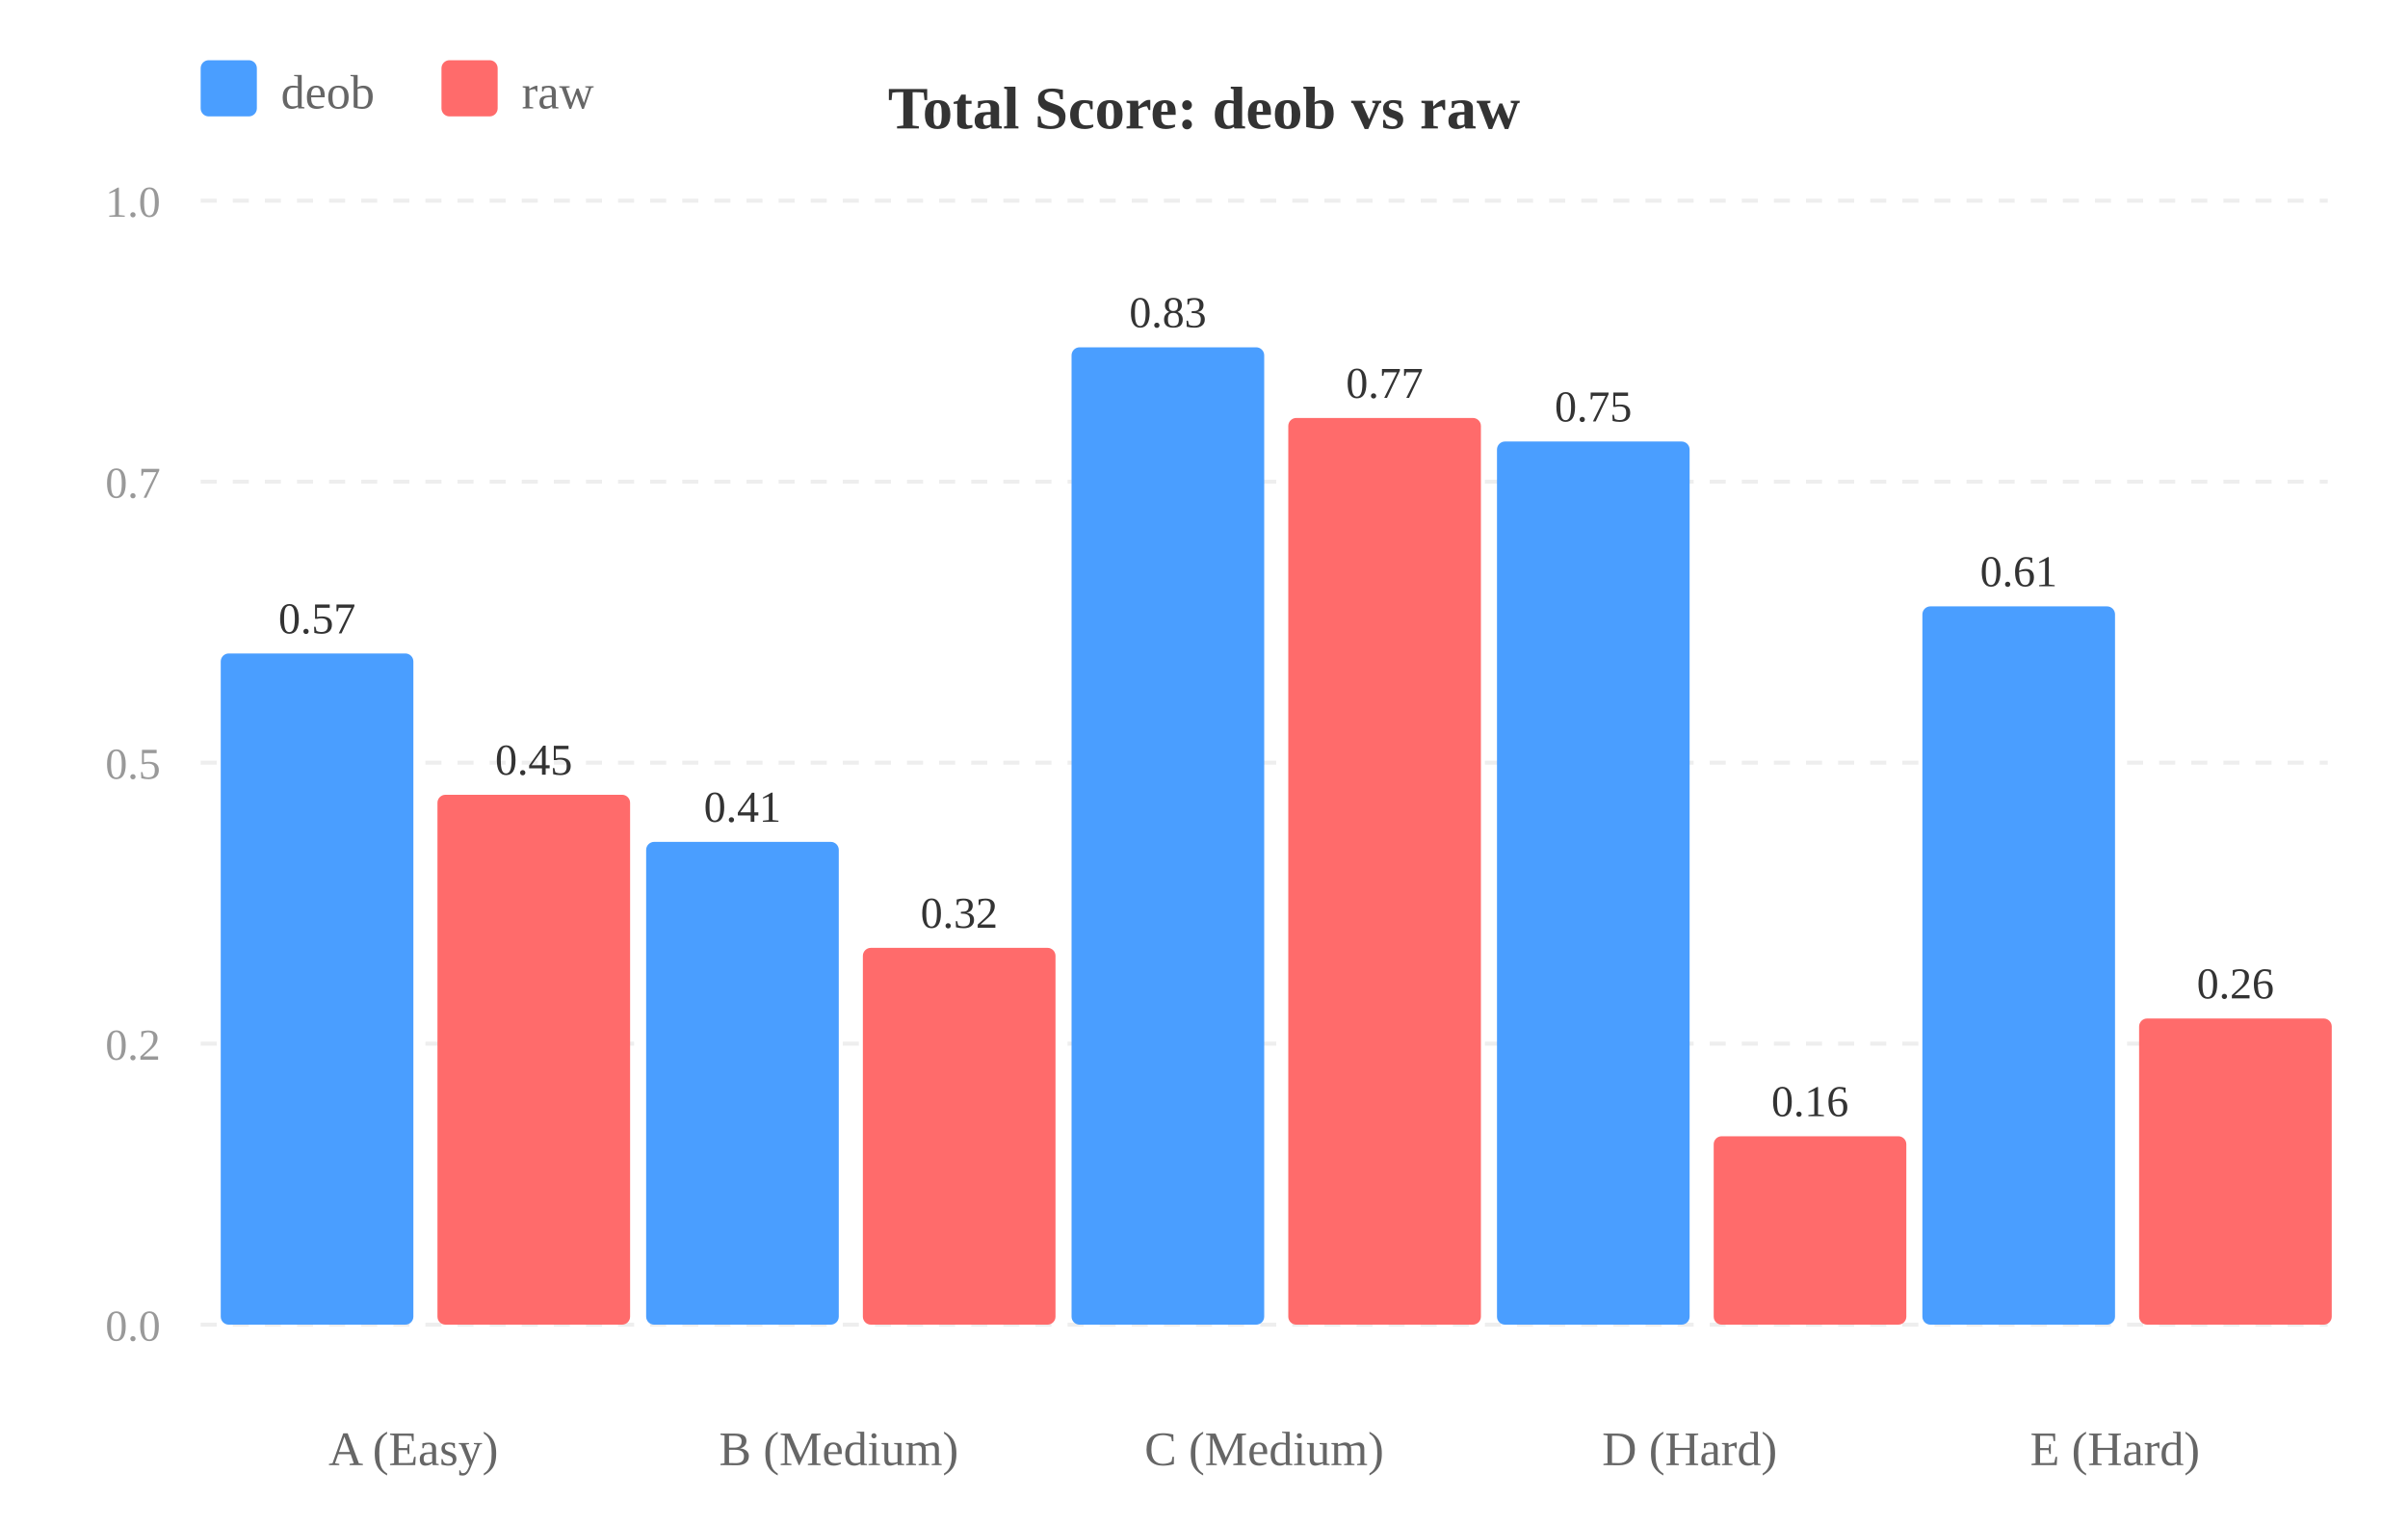
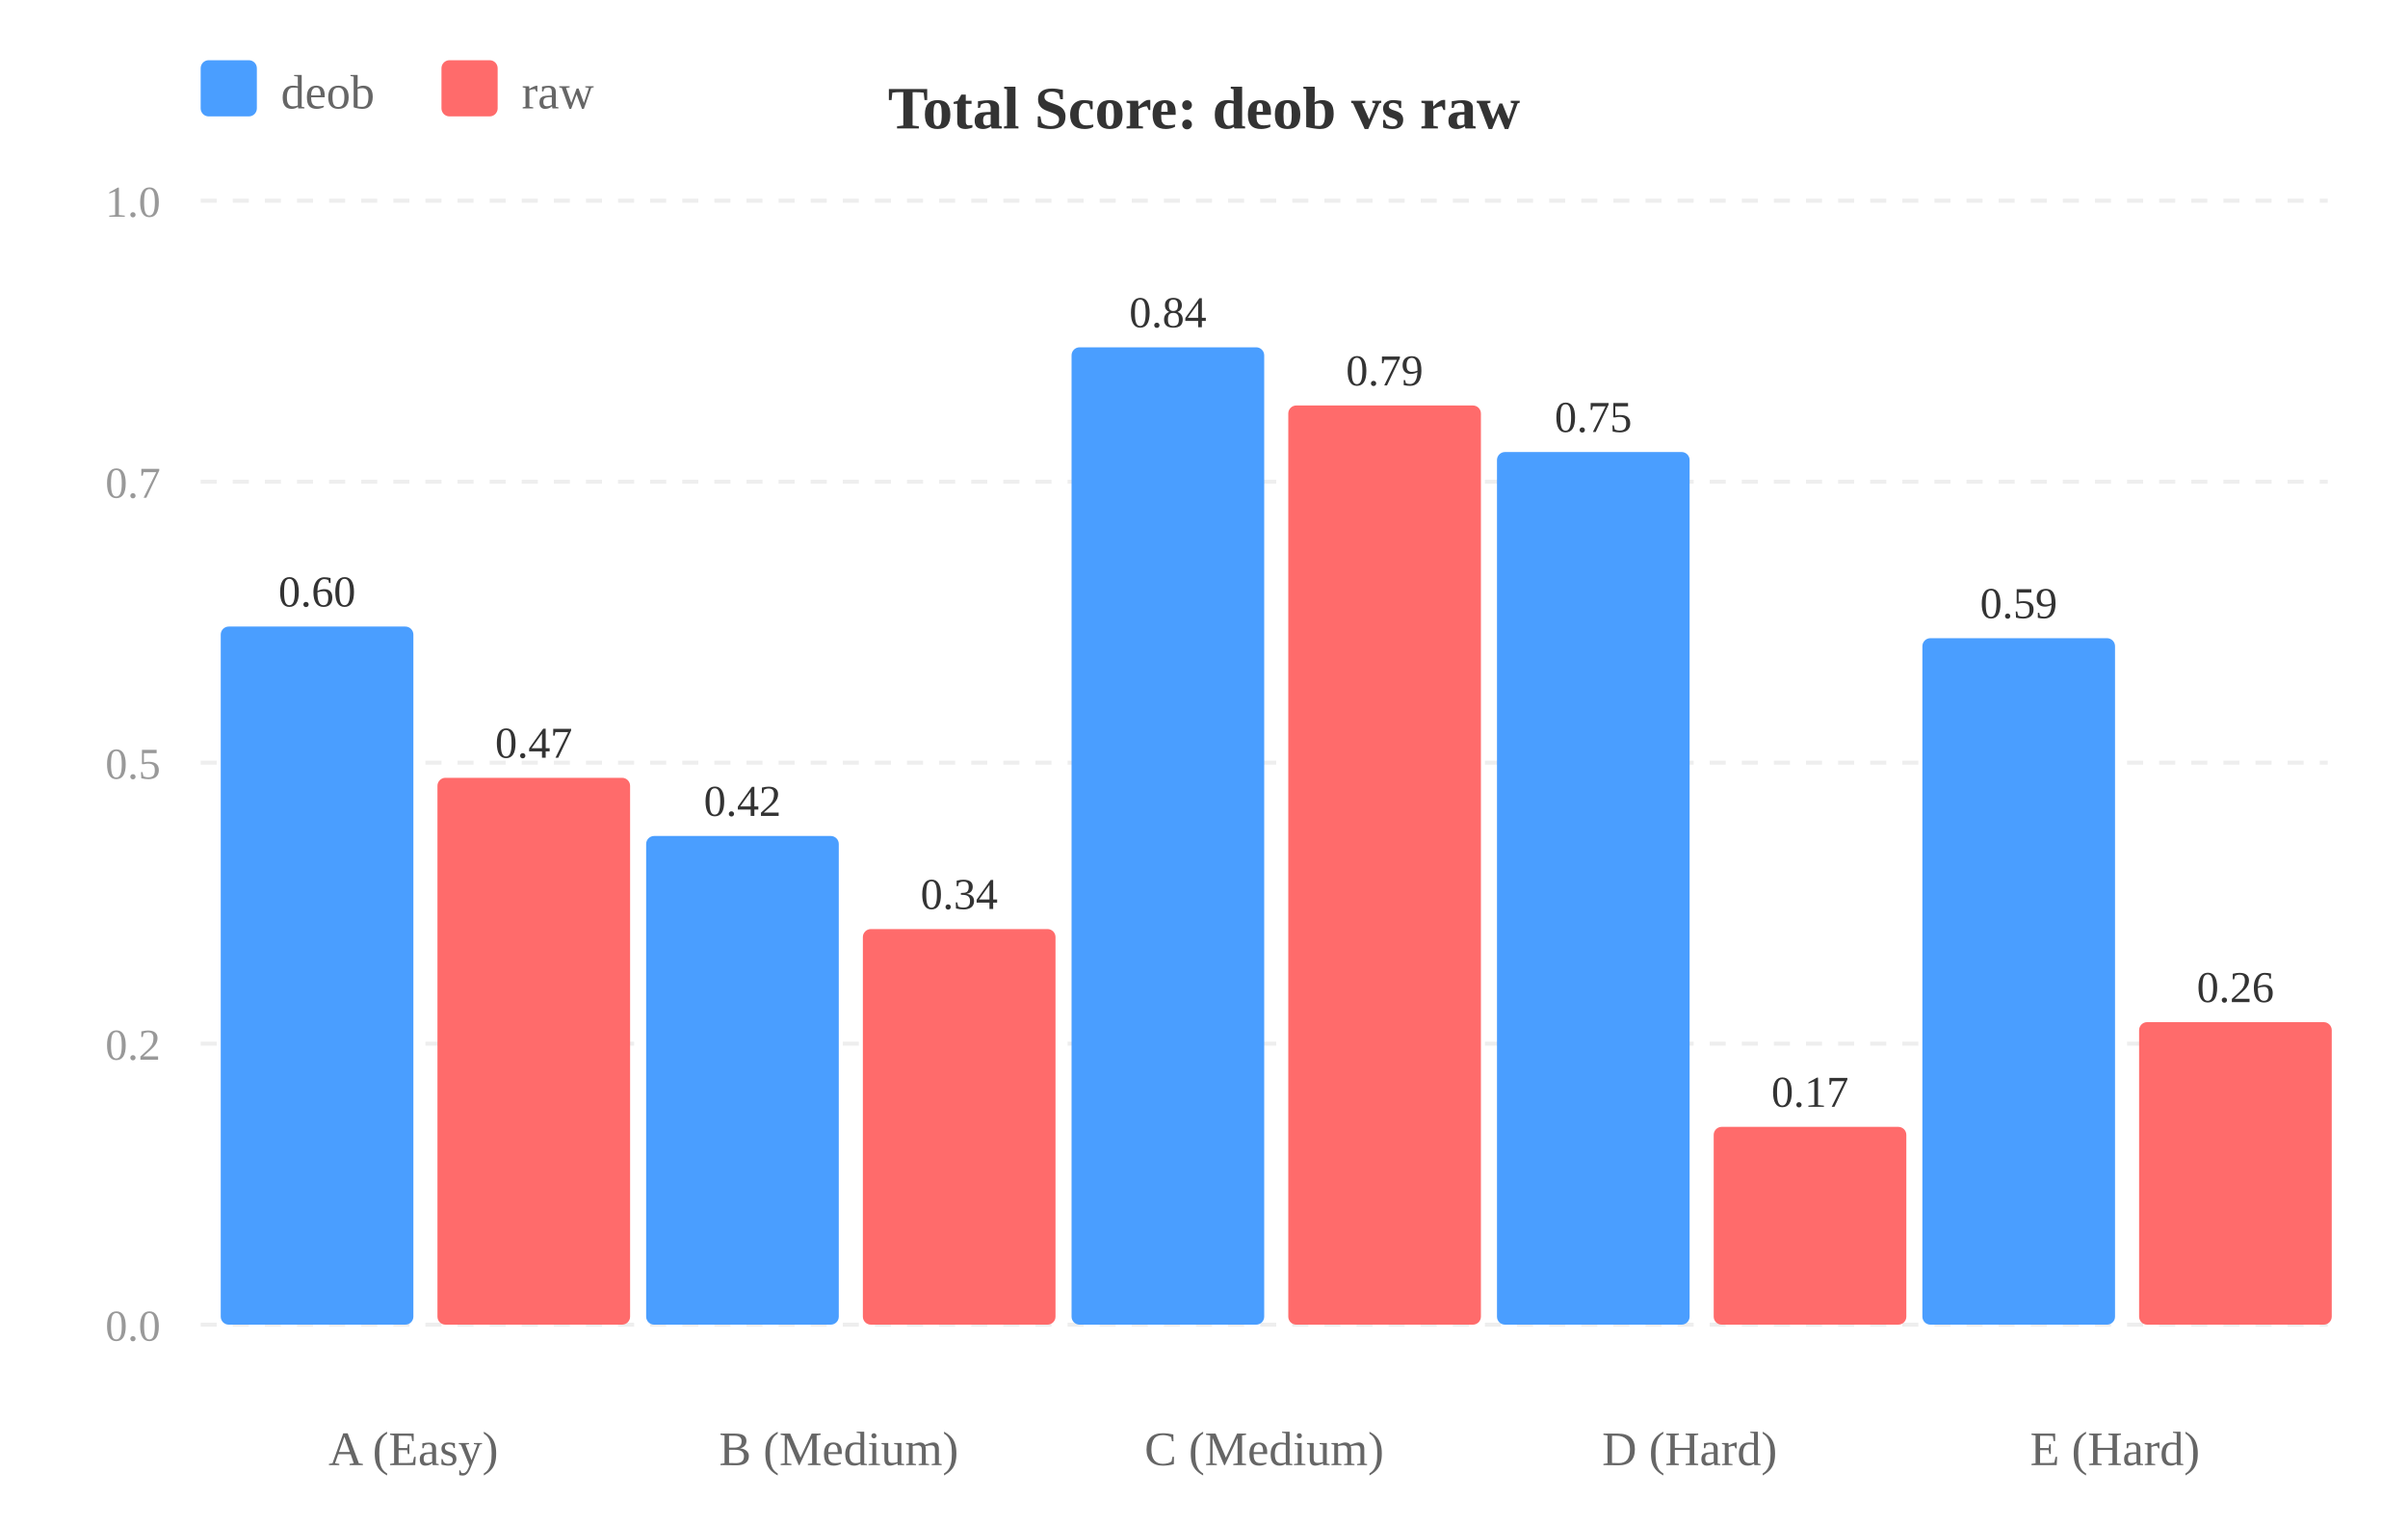
<svg xmlns="http://www.w3.org/2000/svg" width="600" height="380" viewBox="0 0 600 380">
  <text x="300" y="32" text-anchor="middle" font-size="15" font-weight="bold" fill="#333">Total Score: deob vs raw</text>
  <rect x="50" y="15" width="14" height="14" fill="#4a9eff" rx="2" />
  <text x="70" y="27" font-size="12" fill="#666">deob</text>
  <rect x="110" y="15" width="14" height="14" fill="#ff6b6b" rx="2" />
  <text x="130" y="27" font-size="12" fill="#666">raw</text>
  <line x1="50" y1="50" x2="580" y2="50" stroke="#eee" stroke-dasharray="4,4" />
  <text x="40" y="54" text-anchor="end" font-size="11" fill="#999">1.0</text>
  <line x1="50" y1="120" x2="580" y2="120" stroke="#eee" stroke-dasharray="4,4" />
  <text x="40" y="124" text-anchor="end" font-size="11" fill="#999">0.7</text>
  <line x1="50" y1="190" x2="580" y2="190" stroke="#eee" stroke-dasharray="4,4" />
  <text x="40" y="194" text-anchor="end" font-size="11" fill="#999">0.5</text>
  <line x1="50" y1="260" x2="580" y2="260" stroke="#eee" stroke-dasharray="4,4" />
  <text x="40" y="264" text-anchor="end" font-size="11" fill="#999">0.2</text>
  <line x1="50" y1="330" x2="580" y2="330" stroke="#eee" stroke-dasharray="4,4" />
  <text x="40" y="334" text-anchor="end" font-size="11" fill="#999">0.0</text>
-   <rect x="55" y="162.792" width="48" height="167.208" fill="#4a9eff" rx="2" />
-   <text x="79" y="157.792" text-anchor="middle" font-size="11" fill="#333">0.57</text>
-   <rect x="109" y="197.994" width="48" height="132.006" fill="#ff6b6b" rx="2" />
-   <text x="133" y="192.994" text-anchor="middle" font-size="11" fill="#333">0.45</text>
+   <rect x="55" y="156.087" width="48" height="173.913" fill="#4a9eff" rx="2" />
+   <text x="79" y="151.087" text-anchor="middle" font-size="11" fill="#333">0.60</text>
+   <rect x="109" y="193.768" width="48" height="136.232" fill="#ff6b6b" rx="2" />
+   <text x="133" y="188.768" text-anchor="middle" font-size="11" fill="#333">0.47</text>
  <text x="103" y="365" text-anchor="middle" font-size="12" fill="#666">A (Easy)</text>
-   <rect x="161" y="209.728" width="48" height="120.272" fill="#4a9eff" rx="2" />
-   <text x="185" y="204.728" text-anchor="middle" font-size="11" fill="#333">0.41</text>
-   <rect x="215" y="236.129" width="48" height="93.871" fill="#ff6b6b" rx="2" />
-   <text x="239" y="231.129" text-anchor="middle" font-size="11" fill="#333">0.32</text>
+   <rect x="161" y="208.261" width="48" height="121.739" fill="#4a9eff" rx="2" />
+   <text x="185" y="203.261" text-anchor="middle" font-size="11" fill="#333">0.42</text>
+   <rect x="215" y="231.449" width="48" height="98.551" fill="#ff6b6b" rx="2" />
+   <text x="239" y="226.449" text-anchor="middle" font-size="11" fill="#333">0.34</text>
  <text x="209" y="365" text-anchor="middle" font-size="12" fill="#666">B (Medium)</text>
  <rect x="267" y="86.522" width="48" height="243.478" fill="#4a9eff" rx="2" />
-   <text x="291" y="81.522" text-anchor="middle" font-size="11" fill="#333">0.83</text>
-   <rect x="321" y="104.123" width="48" height="225.877" fill="#ff6b6b" rx="2" />
-   <text x="345" y="99.123" text-anchor="middle" font-size="11" fill="#333">0.77</text>
+   <text x="291" y="81.522" text-anchor="middle" font-size="11" fill="#333">0.84</text>
+   <rect x="321" y="101.014" width="48" height="228.986" fill="#ff6b6b" rx="2" />
+   <text x="345" y="96.014" text-anchor="middle" font-size="11" fill="#333">0.79</text>
  <text x="315" y="365" text-anchor="middle" font-size="12" fill="#666">C (Medium)</text>
-   <rect x="373" y="109.99" width="48" height="220.01" fill="#4a9eff" rx="2" />
-   <text x="397" y="104.99" text-anchor="middle" font-size="11" fill="#333">0.75</text>
-   <rect x="427" y="283.064" width="48" height="46.936" fill="#ff6b6b" rx="2" />
-   <text x="451" y="278.064" text-anchor="middle" font-size="11" fill="#333">0.16</text>
+   <rect x="373" y="112.609" width="48" height="217.391" fill="#4a9eff" rx="2" />
+   <text x="397" y="107.609" text-anchor="middle" font-size="11" fill="#333">0.75</text>
+   <rect x="427" y="280.725" width="48" height="49.275" fill="#ff6b6b" rx="2" />
+   <text x="451" y="275.725" text-anchor="middle" font-size="11" fill="#333">0.17</text>
  <text x="421" y="365" text-anchor="middle" font-size="12" fill="#666">D (Hard)</text>
-   <rect x="479" y="151.058" width="48" height="178.942" fill="#4a9eff" rx="2" />
-   <text x="503" y="146.058" text-anchor="middle" font-size="11" fill="#333">0.61</text>
-   <rect x="533" y="253.73" width="48" height="76.27" fill="#ff6b6b" rx="2" />
-   <text x="557" y="248.73" text-anchor="middle" font-size="11" fill="#333">0.26</text>
+   <rect x="479" y="158.986" width="48" height="171.014" fill="#4a9eff" rx="2" />
+   <text x="503" y="153.986" text-anchor="middle" font-size="11" fill="#333">0.59</text>
+   <rect x="533" y="254.638" width="48" height="75.362" fill="#ff6b6b" rx="2" />
+   <text x="557" y="249.638" text-anchor="middle" font-size="11" fill="#333">0.26</text>
  <text x="527" y="365" text-anchor="middle" font-size="12" fill="#666">E (Hard)</text>
</svg>
